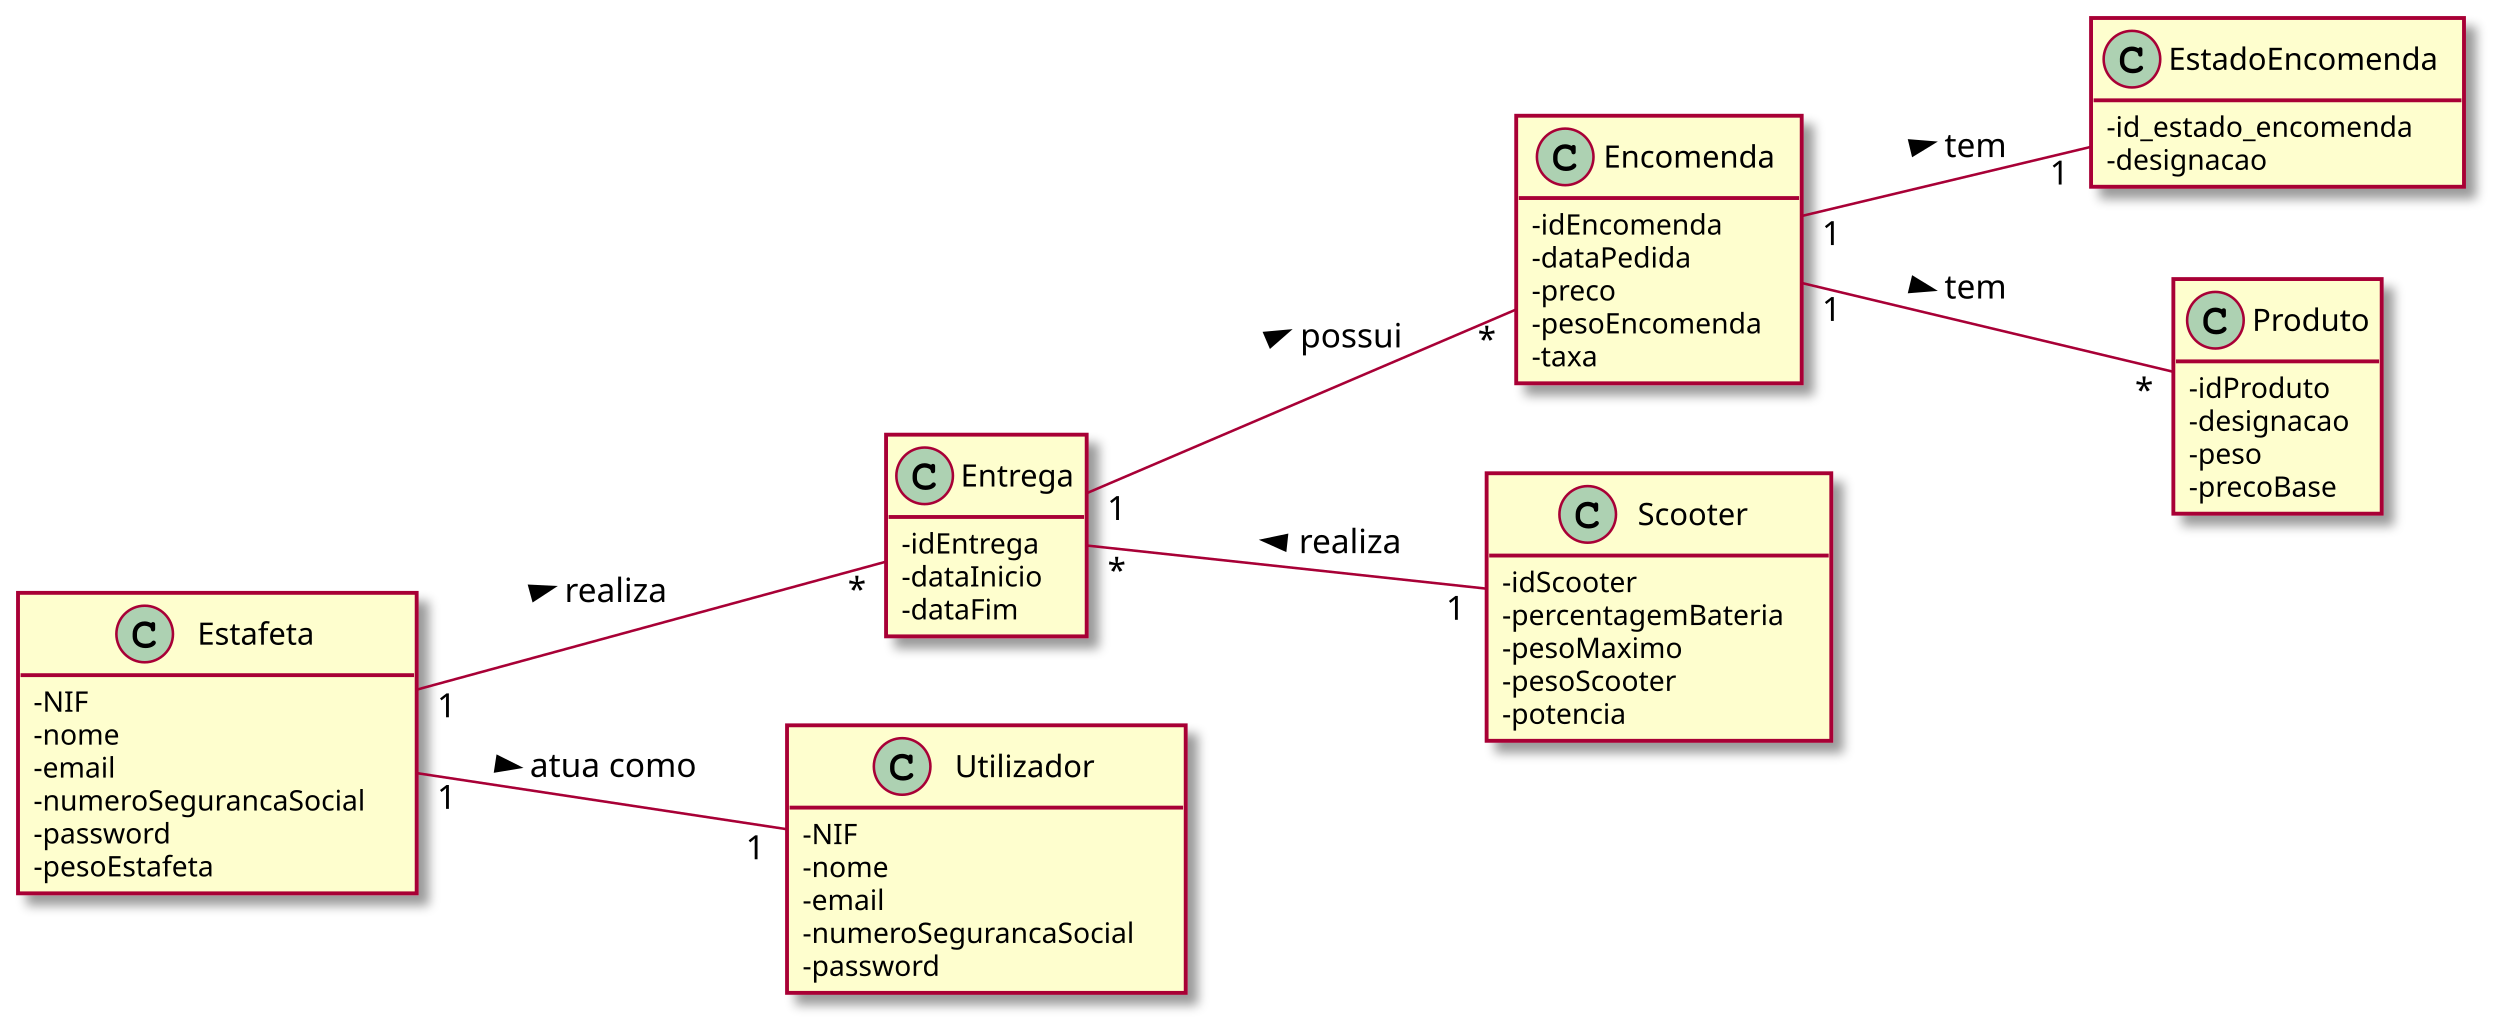
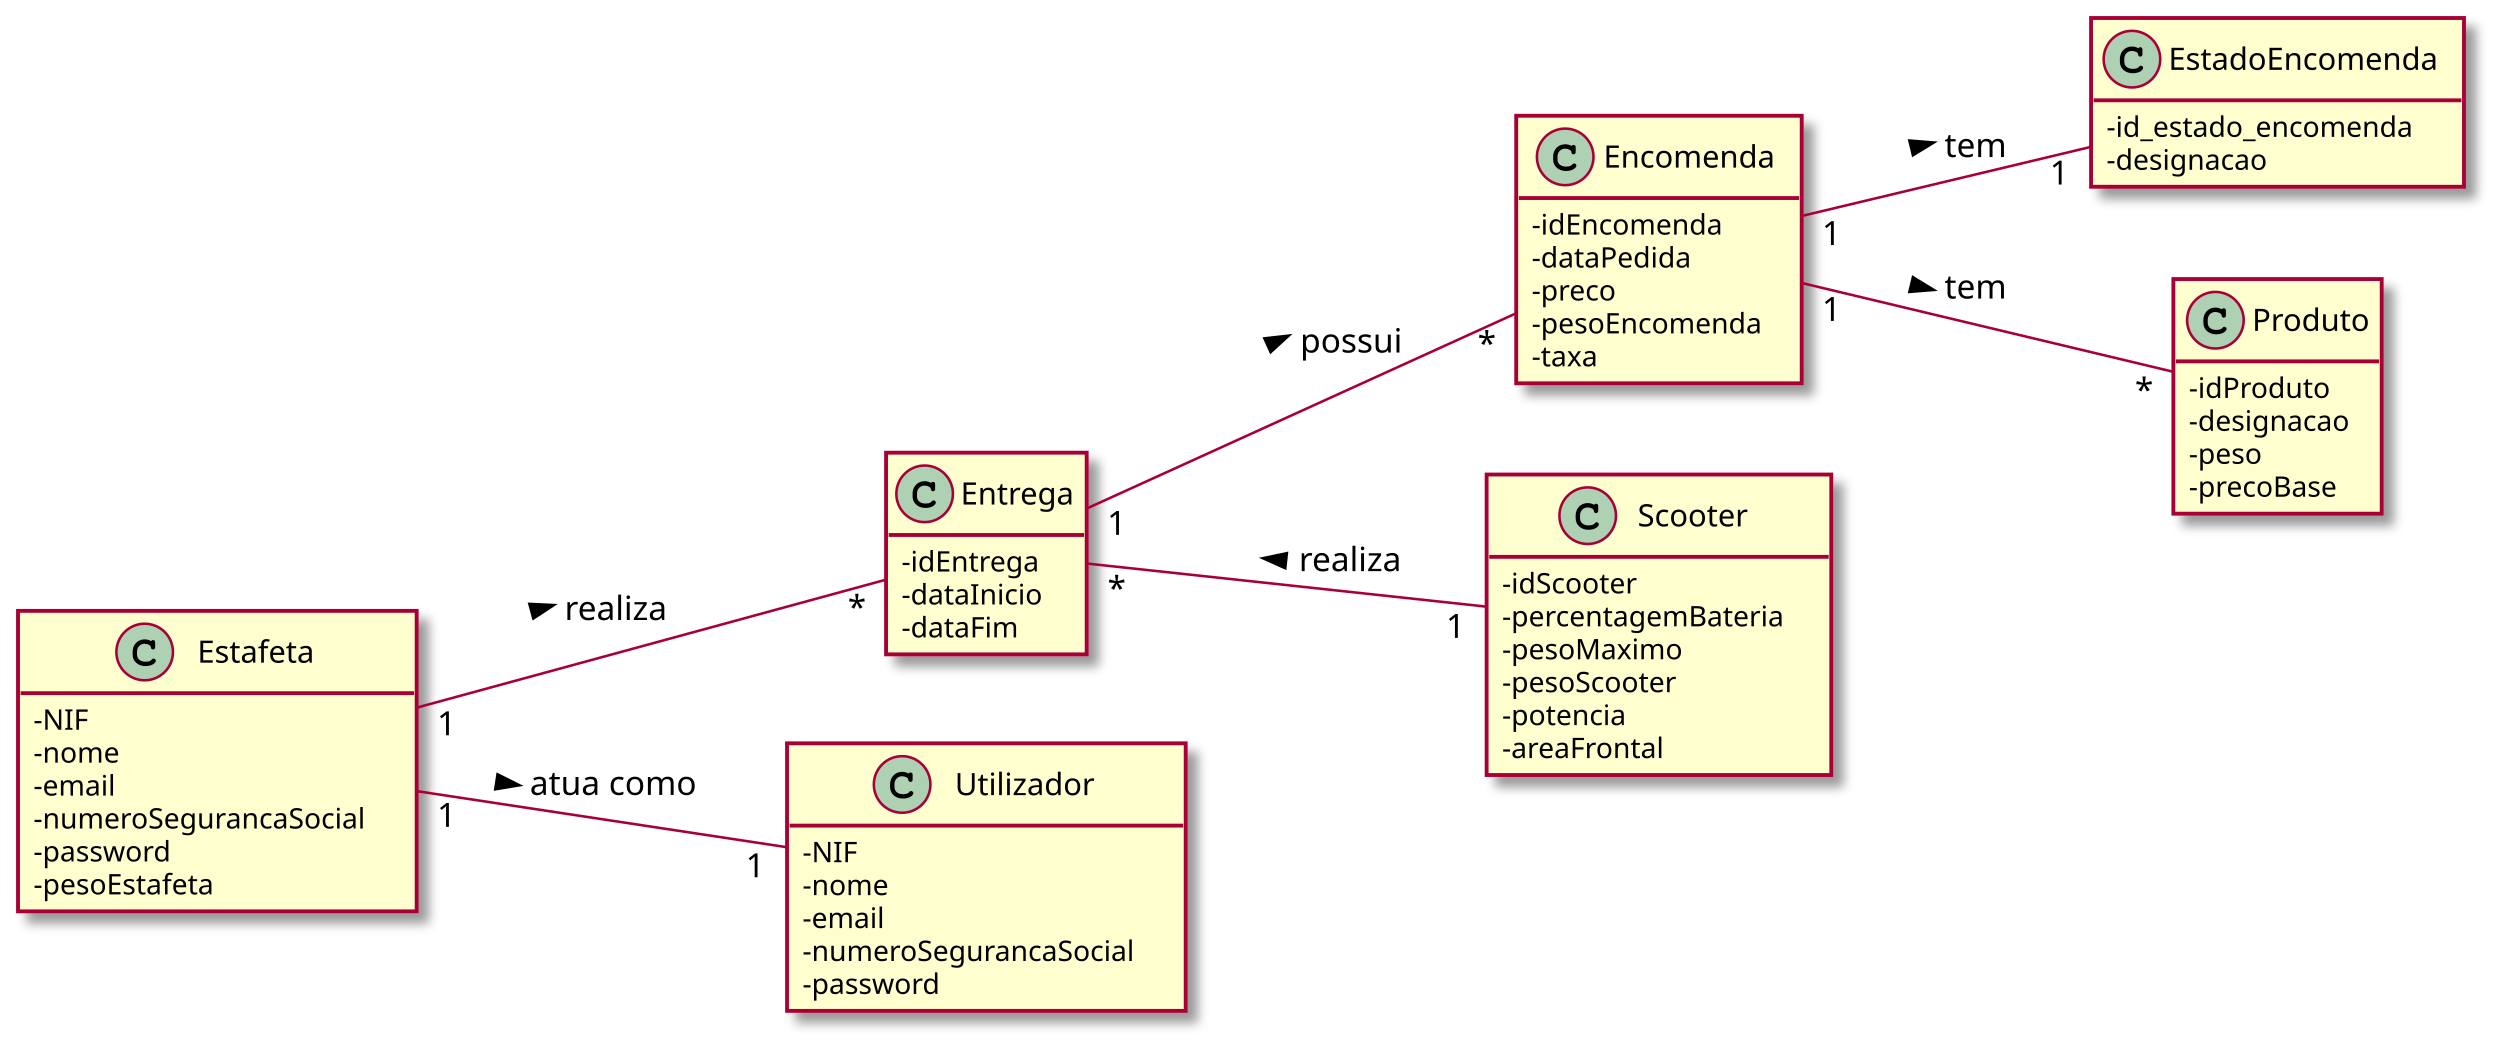
- <svg xmlns="http://www.w3.org/2000/svg" contentScriptType="application/ecmascript" contentStyleType="text/css" height="400px" preserveAspectRatio="none" style="width:972px;height:400px;" version="1.1" viewBox="0 0 972 400" width="972px" zoomAndPan="magnify">
+ <svg xmlns="http://www.w3.org/2000/svg" contentScriptType="application/ecmascript" contentStyleType="text/css" height="407px" preserveAspectRatio="none" style="width:972px;height:407px;" version="1.1" viewBox="0 0 972 407" width="972px" zoomAndPan="magnify">
  <defs>
-     <filter height="300%" id="fk8frzvj9eeyp" width="300%" x="-1" y="-1">
+     <filter height="300%" id="f4twkg6tymgk6" width="300%" x="-1" y="-1">
      <feGaussianBlur result="blurOut" stdDeviation="2.0" />
      <feColorMatrix in="blurOut" result="blurOut2" type="matrix" values="0 0 0 0 0 0 0 0 0 0 0 0 0 0 0 0 0 0 .4 0" />
      <feOffset dx="4.0" dy="4.0" in="blurOut2" result="blurOut3" />
      <feBlend in="SourceGraphic" in2="blurOut3" mode="normal" />
    </filter>
  </defs>
  <g>
-     <rect codeLine="5" fill="#FEFECE" filter="url(#fk8frzvj9eeyp)" height="78.414" id="Entrega" style="stroke:#A80036;stroke-width:1.5;" width="78" x="344.5" y="169" />
-     <ellipse cx="359.5" cy="185" fill="#ADD1B2" rx="11" ry="11" style="stroke:#A80036;stroke-width:1.0;" />
-     <path d="M361.844,180.672 C360.906,180.234 360.312,180.094 359.438,180.094 C356.812,180.094 354.812,182.172 354.812,184.891 L354.812,186.016 C354.812,188.594 356.922,190.484 359.812,190.484 C361.031,190.484 362.188,190.188 362.938,189.641 C363.516,189.234 363.844,188.781 363.844,188.391 C363.844,187.938 363.453,187.547 362.984,187.547 C362.766,187.547 362.562,187.625 362.375,187.812 C361.922,188.297 361.922,188.297 361.734,188.391 C361.312,188.656 360.625,188.781 359.859,188.781 C357.812,188.781 356.516,187.688 356.516,185.984 L356.516,184.891 C356.516,183.109 357.766,181.797 359.5,181.797 C360.078,181.797 360.688,181.953 361.156,182.203 C361.641,182.484 361.812,182.703 361.906,183.109 C361.969,183.516 362,183.641 362.141,183.766 C362.281,183.906 362.516,184.016 362.734,184.016 C363,184.016 363.266,183.875 363.438,183.656 C363.547,183.5 363.578,183.312 363.578,182.891 L363.578,181.469 C363.578,181.031 363.562,180.906 363.469,180.75 C363.312,180.484 363.031,180.344 362.734,180.344 C362.438,180.344 362.234,180.438 362.016,180.75 L361.844,180.672 Z " fill="#000000" />
-     <text fill="#000000" font-family="sans-serif" font-size="12" lengthAdjust="spacing" textLength="46" x="373.5" y="189.154">Entrega</text>
-     <line style="stroke:#A80036;stroke-width:1.5;" x1="345.5" x2="421.5" y1="201" y2="201" />
-     <text fill="#000000" font-family="sans-serif" font-size="11" lengthAdjust="spacing" textLength="58" x="350.5" y="215.21">-idEntrega</text>
-     <text fill="#000000" font-family="sans-serif" font-size="11" lengthAdjust="spacing" textLength="58" x="350.5" y="228.015">-dataInicio</text>
-     <text fill="#000000" font-family="sans-serif" font-size="11" lengthAdjust="spacing" textLength="49" x="350.5" y="240.82">-dataFim</text>
-     <rect codeLine="11" fill="#FEFECE" filter="url(#fk8frzvj9eeyp)" height="104.023" id="Encomenda" style="stroke:#A80036;stroke-width:1.5;" width="111" x="589.5" y="45" />
+     <rect codeLine="5" fill="#FEFECE" filter="url(#f4twkg6tymgk6)" height="78.414" id="Entrega" style="stroke:#A80036;stroke-width:1.5;" width="78" x="344.5" y="176" />
+     <ellipse cx="359.5" cy="192" fill="#ADD1B2" rx="11" ry="11" style="stroke:#A80036;stroke-width:1.0;" />
+     <path d="M361.844,187.672 C360.906,187.234 360.312,187.094 359.438,187.094 C356.812,187.094 354.812,189.172 354.812,191.891 L354.812,193.016 C354.812,195.594 356.922,197.484 359.812,197.484 C361.031,197.484 362.188,197.188 362.938,196.641 C363.516,196.234 363.844,195.781 363.844,195.391 C363.844,194.938 363.453,194.547 362.984,194.547 C362.766,194.547 362.562,194.625 362.375,194.812 C361.922,195.297 361.922,195.297 361.734,195.391 C361.312,195.656 360.625,195.781 359.859,195.781 C357.812,195.781 356.516,194.688 356.516,192.984 L356.516,191.891 C356.516,190.109 357.766,188.797 359.5,188.797 C360.078,188.797 360.688,188.953 361.156,189.203 C361.641,189.484 361.812,189.703 361.906,190.109 C361.969,190.516 362,190.641 362.141,190.766 C362.281,190.906 362.516,191.016 362.734,191.016 C363,191.016 363.266,190.875 363.438,190.656 C363.547,190.5 363.578,190.312 363.578,189.891 L363.578,188.469 C363.578,188.031 363.562,187.906 363.469,187.75 C363.312,187.484 363.031,187.344 362.734,187.344 C362.438,187.344 362.234,187.438 362.016,187.75 L361.844,187.672 Z " fill="#000000" />
+     <text fill="#000000" font-family="sans-serif" font-size="12" lengthAdjust="spacing" textLength="46" x="373.5" y="196.154">Entrega</text>
+     <line style="stroke:#A80036;stroke-width:1.5;" x1="345.5" x2="421.5" y1="208" y2="208" />
+     <text fill="#000000" font-family="sans-serif" font-size="11" lengthAdjust="spacing" textLength="58" x="350.5" y="222.21">-idEntrega</text>
+     <text fill="#000000" font-family="sans-serif" font-size="11" lengthAdjust="spacing" textLength="58" x="350.5" y="235.015">-dataInicio</text>
+     <text fill="#000000" font-family="sans-serif" font-size="11" lengthAdjust="spacing" textLength="49" x="350.5" y="247.82">-dataFim</text>
+     <rect codeLine="11" fill="#FEFECE" filter="url(#f4twkg6tymgk6)" height="104.023" id="Encomenda" style="stroke:#A80036;stroke-width:1.5;" width="111" x="589.5" y="45" />
    <ellipse cx="608.55" cy="61" fill="#ADD1B2" rx="11" ry="11" style="stroke:#A80036;stroke-width:1.0;" />
    <path d="M610.894,56.672 C609.956,56.234 609.362,56.094 608.487,56.094 C605.862,56.094 603.862,58.172 603.862,60.891 L603.862,62.016 C603.862,64.594 605.972,66.484 608.862,66.484 C610.081,66.484 611.237,66.188 611.987,65.641 C612.566,65.234 612.894,64.781 612.894,64.391 C612.894,63.938 612.503,63.547 612.034,63.547 C611.816,63.547 611.612,63.625 611.425,63.812 C610.972,64.297 610.972,64.297 610.784,64.391 C610.362,64.656 609.675,64.781 608.909,64.781 C606.862,64.781 605.566,63.688 605.566,61.984 L605.566,60.891 C605.566,59.109 606.816,57.797 608.55,57.797 C609.128,57.797 609.737,57.953 610.206,58.203 C610.691,58.484 610.862,58.703 610.956,59.109 C611.019,59.516 611.05,59.641 611.191,59.766 C611.331,59.906 611.566,60.016 611.784,60.016 C612.05,60.016 612.316,59.875 612.487,59.656 C612.597,59.5 612.628,59.312 612.628,58.891 L612.628,57.469 C612.628,57.031 612.612,56.906 612.519,56.75 C612.362,56.484 612.081,56.344 611.784,56.344 C611.487,56.344 611.284,56.438 611.066,56.75 L610.894,56.672 Z " fill="#000000" />
    <text fill="#000000" font-family="sans-serif" font-size="12" lengthAdjust="spacing" textLength="70" x="623.45" y="65.154">Encomenda</text>
    <line style="stroke:#A80036;stroke-width:1.5;" x1="590.5" x2="699.5" y1="77" y2="77" />
    <text fill="#000000" font-family="sans-serif" font-size="11" lengthAdjust="spacing" textLength="81" x="595.5" y="91.21">-idEncomenda</text>
    <text fill="#000000" font-family="sans-serif" font-size="11" lengthAdjust="spacing" textLength="67" x="595.5" y="104.015">-dataPedida</text>
    <text fill="#000000" font-family="sans-serif" font-size="11" lengthAdjust="spacing" textLength="36" x="595.5" y="116.82">-preco</text>
    <text fill="#000000" font-family="sans-serif" font-size="11" lengthAdjust="spacing" textLength="99" x="595.5" y="129.625">-pesoEncomenda</text>
    <text fill="#000000" font-family="sans-serif" font-size="11" lengthAdjust="spacing" textLength="29" x="595.5" y="142.429">-taxa</text>
-     <rect codeLine="19" fill="#FEFECE" filter="url(#fk8frzvj9eeyp)" height="116.828" id="Estafeta" style="stroke:#A80036;stroke-width:1.5;" width="155" x="7" y="230.5" />
-     <ellipse cx="56.25" cy="246.5" fill="#ADD1B2" rx="11" ry="11" style="stroke:#A80036;stroke-width:1.0;" />
-     <path d="M58.594,242.172 C57.656,241.734 57.062,241.594 56.188,241.594 C53.562,241.594 51.562,243.672 51.562,246.391 L51.562,247.516 C51.562,250.094 53.672,251.984 56.562,251.984 C57.781,251.984 58.938,251.688 59.688,251.141 C60.266,250.734 60.594,250.281 60.594,249.891 C60.594,249.438 60.203,249.047 59.734,249.047 C59.516,249.047 59.312,249.125 59.125,249.312 C58.672,249.797 58.672,249.797 58.484,249.891 C58.062,250.156 57.375,250.281 56.609,250.281 C54.562,250.281 53.266,249.188 53.266,247.484 L53.266,246.391 C53.266,244.609 54.516,243.297 56.25,243.297 C56.828,243.297 57.438,243.453 57.906,243.703 C58.391,243.984 58.562,244.203 58.656,244.609 C58.719,245.016 58.75,245.141 58.891,245.266 C59.031,245.406 59.266,245.516 59.484,245.516 C59.75,245.516 60.016,245.375 60.188,245.156 C60.297,245 60.328,244.812 60.328,244.391 L60.328,242.969 C60.328,242.531 60.312,242.406 60.219,242.25 C60.062,241.984 59.781,241.844 59.484,241.844 C59.188,241.844 58.984,241.938 58.766,242.25 L58.594,242.172 Z " fill="#000000" />
-     <text fill="#000000" font-family="sans-serif" font-size="12" lengthAdjust="spacing" textLength="48" x="76.75" y="250.654">Estafeta</text>
-     <line style="stroke:#A80036;stroke-width:1.5;" x1="8" x2="161" y1="262.5" y2="262.5" />
-     <text fill="#000000" font-family="sans-serif" font-size="11" lengthAdjust="spacing" textLength="21" x="13" y="276.71">-NIF</text>
-     <text fill="#000000" font-family="sans-serif" font-size="11" lengthAdjust="spacing" textLength="37" x="13" y="289.515">-nome</text>
-     <text fill="#000000" font-family="sans-serif" font-size="11" lengthAdjust="spacing" textLength="36" x="13" y="302.32">-email</text>
-     <text fill="#000000" font-family="sans-serif" font-size="11" lengthAdjust="spacing" textLength="143" x="13" y="315.125">-numeroSegurancaSocial</text>
-     <text fill="#000000" font-family="sans-serif" font-size="11" lengthAdjust="spacing" textLength="57" x="13" y="327.929">-password</text>
-     <text fill="#000000" font-family="sans-serif" font-size="11" lengthAdjust="spacing" textLength="79" x="13" y="340.734">-pesoEstafeta</text>
-     <rect codeLine="28" fill="#FEFECE" filter="url(#fk8frzvj9eeyp)" height="104.023" id="Scooter" style="stroke:#A80036;stroke-width:1.5;" width="134" x="578" y="184" />
-     <ellipse cx="617.3" cy="200" fill="#ADD1B2" rx="11" ry="11" style="stroke:#A80036;stroke-width:1.0;" />
-     <path d="M619.644,195.672 C618.706,195.234 618.112,195.094 617.237,195.094 C614.612,195.094 612.612,197.172 612.612,199.891 L612.612,201.016 C612.612,203.594 614.722,205.484 617.612,205.484 C618.831,205.484 619.987,205.188 620.737,204.641 C621.316,204.234 621.644,203.781 621.644,203.391 C621.644,202.938 621.253,202.547 620.784,202.547 C620.566,202.547 620.362,202.625 620.175,202.812 C619.722,203.297 619.722,203.297 619.534,203.391 C619.112,203.656 618.425,203.781 617.659,203.781 C615.612,203.781 614.316,202.688 614.316,200.984 L614.316,199.891 C614.316,198.109 615.566,196.797 617.3,196.797 C617.878,196.797 618.487,196.953 618.956,197.203 C619.441,197.484 619.612,197.703 619.706,198.109 C619.769,198.516 619.8,198.641 619.941,198.766 C620.081,198.906 620.316,199.016 620.534,199.016 C620.8,199.016 621.066,198.875 621.237,198.656 C621.347,198.5 621.378,198.312 621.378,197.891 L621.378,196.469 C621.378,196.031 621.362,195.906 621.269,195.75 C621.112,195.484 620.831,195.344 620.534,195.344 C620.237,195.344 620.034,195.438 619.816,195.75 L619.644,195.672 Z " fill="#000000" />
-     <text fill="#000000" font-family="sans-serif" font-size="12" lengthAdjust="spacing" textLength="48" x="636.7" y="204.154">Scooter</text>
-     <line style="stroke:#A80036;stroke-width:1.5;" x1="579" x2="711" y1="216" y2="216" />
-     <text fill="#000000" font-family="sans-serif" font-size="11" lengthAdjust="spacing" textLength="58" x="584" y="230.21">-idScooter</text>
-     <text fill="#000000" font-family="sans-serif" font-size="11" lengthAdjust="spacing" textLength="122" x="584" y="243.015">-percentagemBateria</text>
-     <text fill="#000000" font-family="sans-serif" font-size="11" lengthAdjust="spacing" textLength="76" x="584" y="255.82">-pesoMaximo</text>
-     <text fill="#000000" font-family="sans-serif" font-size="11" lengthAdjust="spacing" textLength="76" x="584" y="268.625">-pesoScooter</text>
-     <text fill="#000000" font-family="sans-serif" font-size="11" lengthAdjust="spacing" textLength="53" x="584" y="281.429">-potencia</text>
-     <rect codeLine="36" fill="#FEFECE" filter="url(#fk8frzvj9eeyp)" height="104.023" id="Utilizador" style="stroke:#A80036;stroke-width:1.5;" width="155" x="306" y="282" />
-     <ellipse cx="350.75" cy="298" fill="#ADD1B2" rx="11" ry="11" style="stroke:#A80036;stroke-width:1.0;" />
-     <path d="M353.094,293.672 C352.156,293.234 351.562,293.094 350.688,293.094 C348.062,293.094 346.062,295.172 346.062,297.891 L346.062,299.016 C346.062,301.594 348.172,303.484 351.062,303.484 C352.281,303.484 353.438,303.188 354.188,302.641 C354.766,302.234 355.094,301.781 355.094,301.391 C355.094,300.938 354.703,300.547 354.234,300.547 C354.016,300.547 353.812,300.625 353.625,300.812 C353.172,301.297 353.172,301.297 352.984,301.391 C352.562,301.656 351.875,301.781 351.109,301.781 C349.062,301.781 347.766,300.688 347.766,298.984 L347.766,297.891 C347.766,296.109 349.016,294.797 350.75,294.797 C351.328,294.797 351.938,294.953 352.406,295.203 C352.891,295.484 353.062,295.703 353.156,296.109 C353.219,296.516 353.25,296.641 353.391,296.766 C353.531,296.906 353.766,297.016 353.984,297.016 C354.25,297.016 354.516,296.875 354.688,296.656 C354.797,296.5 354.828,296.312 354.828,295.891 L354.828,294.469 C354.828,294.031 354.812,293.906 354.719,293.75 C354.562,293.484 354.281,293.344 353.984,293.344 C353.688,293.344 353.484,293.438 353.266,293.75 L353.094,293.672 Z " fill="#000000" />
-     <text fill="#000000" font-family="sans-serif" font-size="12" lengthAdjust="spacing" textLength="57" x="371.25" y="302.154">Utilizador</text>
-     <line style="stroke:#A80036;stroke-width:1.5;" x1="307" x2="460" y1="314" y2="314" />
-     <text fill="#000000" font-family="sans-serif" font-size="11" lengthAdjust="spacing" textLength="21" x="312" y="328.21">-NIF</text>
-     <text fill="#000000" font-family="sans-serif" font-size="11" lengthAdjust="spacing" textLength="37" x="312" y="341.015">-nome</text>
-     <text fill="#000000" font-family="sans-serif" font-size="11" lengthAdjust="spacing" textLength="36" x="312" y="353.82">-email</text>
-     <text fill="#000000" font-family="sans-serif" font-size="11" lengthAdjust="spacing" textLength="143" x="312" y="366.625">-numeroSegurancaSocial</text>
-     <text fill="#000000" font-family="sans-serif" font-size="11" lengthAdjust="spacing" textLength="57" x="312" y="379.429">-password</text>
-     <rect codeLine="44" fill="#FEFECE" filter="url(#fk8frzvj9eeyp)" height="65.609" id="EstadoEncomenda" style="stroke:#A80036;stroke-width:1.5;" width="145" x="813" y="7" />
+     <rect codeLine="19" fill="#FEFECE" filter="url(#f4twkg6tymgk6)" height="116.828" id="Estafeta" style="stroke:#A80036;stroke-width:1.5;" width="155" x="7" y="237.5" />
+     <ellipse cx="56.25" cy="253.5" fill="#ADD1B2" rx="11" ry="11" style="stroke:#A80036;stroke-width:1.0;" />
+     <path d="M58.594,249.172 C57.656,248.734 57.062,248.594 56.188,248.594 C53.562,248.594 51.562,250.672 51.562,253.391 L51.562,254.516 C51.562,257.094 53.672,258.984 56.562,258.984 C57.781,258.984 58.938,258.688 59.688,258.141 C60.266,257.734 60.594,257.281 60.594,256.891 C60.594,256.438 60.203,256.047 59.734,256.047 C59.516,256.047 59.312,256.125 59.125,256.312 C58.672,256.797 58.672,256.797 58.484,256.891 C58.062,257.156 57.375,257.281 56.609,257.281 C54.562,257.281 53.266,256.188 53.266,254.484 L53.266,253.391 C53.266,251.609 54.516,250.297 56.25,250.297 C56.828,250.297 57.438,250.453 57.906,250.703 C58.391,250.984 58.562,251.203 58.656,251.609 C58.719,252.016 58.75,252.141 58.891,252.266 C59.031,252.406 59.266,252.516 59.484,252.516 C59.75,252.516 60.016,252.375 60.188,252.156 C60.297,252 60.328,251.812 60.328,251.391 L60.328,249.969 C60.328,249.531 60.312,249.406 60.219,249.25 C60.062,248.984 59.781,248.844 59.484,248.844 C59.188,248.844 58.984,248.938 58.766,249.25 L58.594,249.172 Z " fill="#000000" />
+     <text fill="#000000" font-family="sans-serif" font-size="12" lengthAdjust="spacing" textLength="48" x="76.75" y="257.654">Estafeta</text>
+     <line style="stroke:#A80036;stroke-width:1.5;" x1="8" x2="161" y1="269.5" y2="269.5" />
+     <text fill="#000000" font-family="sans-serif" font-size="11" lengthAdjust="spacing" textLength="21" x="13" y="283.71">-NIF</text>
+     <text fill="#000000" font-family="sans-serif" font-size="11" lengthAdjust="spacing" textLength="37" x="13" y="296.515">-nome</text>
+     <text fill="#000000" font-family="sans-serif" font-size="11" lengthAdjust="spacing" textLength="36" x="13" y="309.32">-email</text>
+     <text fill="#000000" font-family="sans-serif" font-size="11" lengthAdjust="spacing" textLength="143" x="13" y="322.125">-numeroSegurancaSocial</text>
+     <text fill="#000000" font-family="sans-serif" font-size="11" lengthAdjust="spacing" textLength="57" x="13" y="334.929">-password</text>
+     <text fill="#000000" font-family="sans-serif" font-size="11" lengthAdjust="spacing" textLength="79" x="13" y="347.734">-pesoEstafeta</text>
+     <rect codeLine="28" fill="#FEFECE" filter="url(#f4twkg6tymgk6)" height="116.828" id="Scooter" style="stroke:#A80036;stroke-width:1.5;" width="134" x="578" y="184.5" />
+     <ellipse cx="617.3" cy="200.5" fill="#ADD1B2" rx="11" ry="11" style="stroke:#A80036;stroke-width:1.0;" />
+     <path d="M619.644,196.172 C618.706,195.734 618.112,195.594 617.237,195.594 C614.612,195.594 612.612,197.672 612.612,200.391 L612.612,201.516 C612.612,204.094 614.722,205.984 617.612,205.984 C618.831,205.984 619.987,205.688 620.737,205.141 C621.316,204.734 621.644,204.281 621.644,203.891 C621.644,203.438 621.253,203.047 620.784,203.047 C620.566,203.047 620.362,203.125 620.175,203.312 C619.722,203.797 619.722,203.797 619.534,203.891 C619.112,204.156 618.425,204.281 617.659,204.281 C615.612,204.281 614.316,203.188 614.316,201.484 L614.316,200.391 C614.316,198.609 615.566,197.297 617.3,197.297 C617.878,197.297 618.487,197.453 618.956,197.703 C619.441,197.984 619.612,198.203 619.706,198.609 C619.769,199.016 619.8,199.141 619.941,199.266 C620.081,199.406 620.316,199.516 620.534,199.516 C620.8,199.516 621.066,199.375 621.237,199.156 C621.347,199 621.378,198.812 621.378,198.391 L621.378,196.969 C621.378,196.531 621.362,196.406 621.269,196.25 C621.112,195.984 620.831,195.844 620.534,195.844 C620.237,195.844 620.034,195.938 619.816,196.25 L619.644,196.172 Z " fill="#000000" />
+     <text fill="#000000" font-family="sans-serif" font-size="12" lengthAdjust="spacing" textLength="48" x="636.7" y="204.654">Scooter</text>
+     <line style="stroke:#A80036;stroke-width:1.5;" x1="579" x2="711" y1="216.5" y2="216.5" />
+     <text fill="#000000" font-family="sans-serif" font-size="11" lengthAdjust="spacing" textLength="58" x="584" y="230.71">-idScooter</text>
+     <text fill="#000000" font-family="sans-serif" font-size="11" lengthAdjust="spacing" textLength="122" x="584" y="243.515">-percentagemBateria</text>
+     <text fill="#000000" font-family="sans-serif" font-size="11" lengthAdjust="spacing" textLength="76" x="584" y="256.32">-pesoMaximo</text>
+     <text fill="#000000" font-family="sans-serif" font-size="11" lengthAdjust="spacing" textLength="76" x="584" y="269.125">-pesoScooter</text>
+     <text fill="#000000" font-family="sans-serif" font-size="11" lengthAdjust="spacing" textLength="53" x="584" y="281.929">-potencia</text>
+     <text fill="#000000" font-family="sans-serif" font-size="11" lengthAdjust="spacing" textLength="68" x="584" y="294.734">-areaFrontal</text>
+     <rect codeLine="37" fill="#FEFECE" filter="url(#f4twkg6tymgk6)" height="104.023" id="Utilizador" style="stroke:#A80036;stroke-width:1.5;" width="155" x="306" y="289" />
+     <ellipse cx="350.75" cy="305" fill="#ADD1B2" rx="11" ry="11" style="stroke:#A80036;stroke-width:1.0;" />
+     <path d="M353.094,300.672 C352.156,300.234 351.562,300.094 350.688,300.094 C348.062,300.094 346.062,302.172 346.062,304.891 L346.062,306.016 C346.062,308.594 348.172,310.484 351.062,310.484 C352.281,310.484 353.438,310.188 354.188,309.641 C354.766,309.234 355.094,308.781 355.094,308.391 C355.094,307.938 354.703,307.547 354.234,307.547 C354.016,307.547 353.812,307.625 353.625,307.812 C353.172,308.297 353.172,308.297 352.984,308.391 C352.562,308.656 351.875,308.781 351.109,308.781 C349.062,308.781 347.766,307.688 347.766,305.984 L347.766,304.891 C347.766,303.109 349.016,301.797 350.75,301.797 C351.328,301.797 351.938,301.953 352.406,302.203 C352.891,302.484 353.062,302.703 353.156,303.109 C353.219,303.516 353.25,303.641 353.391,303.766 C353.531,303.906 353.766,304.016 353.984,304.016 C354.25,304.016 354.516,303.875 354.688,303.656 C354.797,303.5 354.828,303.312 354.828,302.891 L354.828,301.469 C354.828,301.031 354.812,300.906 354.719,300.75 C354.562,300.484 354.281,300.344 353.984,300.344 C353.688,300.344 353.484,300.438 353.266,300.75 L353.094,300.672 Z " fill="#000000" />
+     <text fill="#000000" font-family="sans-serif" font-size="12" lengthAdjust="spacing" textLength="57" x="371.25" y="309.154">Utilizador</text>
+     <line style="stroke:#A80036;stroke-width:1.5;" x1="307" x2="460" y1="321" y2="321" />
+     <text fill="#000000" font-family="sans-serif" font-size="11" lengthAdjust="spacing" textLength="21" x="312" y="335.21">-NIF</text>
+     <text fill="#000000" font-family="sans-serif" font-size="11" lengthAdjust="spacing" textLength="37" x="312" y="348.015">-nome</text>
+     <text fill="#000000" font-family="sans-serif" font-size="11" lengthAdjust="spacing" textLength="36" x="312" y="360.82">-email</text>
+     <text fill="#000000" font-family="sans-serif" font-size="11" lengthAdjust="spacing" textLength="143" x="312" y="373.625">-numeroSegurancaSocial</text>
+     <text fill="#000000" font-family="sans-serif" font-size="11" lengthAdjust="spacing" textLength="57" x="312" y="386.429">-password</text>
+     <rect codeLine="45" fill="#FEFECE" filter="url(#f4twkg6tymgk6)" height="65.609" id="EstadoEncomenda" style="stroke:#A80036;stroke-width:1.5;" width="145" x="813" y="7" />
    <ellipse cx="828.9" cy="23" fill="#ADD1B2" rx="11" ry="11" style="stroke:#A80036;stroke-width:1.0;" />
    <path d="M831.244,18.672 C830.306,18.234 829.712,18.094 828.837,18.094 C826.212,18.094 824.212,20.172 824.212,22.891 L824.212,24.016 C824.212,26.594 826.322,28.484 829.212,28.484 C830.431,28.484 831.587,28.188 832.337,27.641 C832.916,27.234 833.244,26.781 833.244,26.391 C833.244,25.938 832.853,25.547 832.384,25.547 C832.166,25.547 831.962,25.625 831.775,25.812 C831.322,26.297 831.322,26.297 831.134,26.391 C830.712,26.656 830.025,26.781 829.259,26.781 C827.212,26.781 825.916,25.688 825.916,23.984 L825.916,22.891 C825.916,21.109 827.166,19.797 828.9,19.797 C829.478,19.797 830.087,19.953 830.556,20.203 C831.041,20.484 831.212,20.703 831.306,21.109 C831.369,21.516 831.4,21.641 831.541,21.766 C831.681,21.906 831.916,22.016 832.134,22.016 C832.4,22.016 832.666,21.875 832.837,21.656 C832.947,21.5 832.978,21.312 832.978,20.891 L832.978,19.469 C832.978,19.031 832.962,18.906 832.869,18.75 C832.712,18.484 832.431,18.344 832.134,18.344 C831.837,18.344 831.634,18.438 831.416,18.75 L831.244,18.672 Z " fill="#000000" />
    <text fill="#000000" font-family="sans-serif" font-size="12" lengthAdjust="spacing" textLength="111" x="843.1" y="27.154">EstadoEncomenda</text>
    <line style="stroke:#A80036;stroke-width:1.5;" x1="814" x2="957" y1="39" y2="39" />
    <text fill="#000000" font-family="sans-serif" font-size="11" lengthAdjust="spacing" textLength="133" x="819" y="53.21">-id_estado_encomenda</text>
    <text fill="#000000" font-family="sans-serif" font-size="11" lengthAdjust="spacing" textLength="69" x="819" y="66.015">-designacao</text>
-     <rect codeLine="49" fill="#FEFECE" filter="url(#fk8frzvj9eeyp)" height="91.219" id="Produto" style="stroke:#A80036;stroke-width:1.5;" width="81" x="845" y="108.5" />
+     <rect codeLine="50" fill="#FEFECE" filter="url(#f4twkg6tymgk6)" height="91.219" id="Produto" style="stroke:#A80036;stroke-width:1.5;" width="81" x="845" y="108.5" />
    <ellipse cx="861.35" cy="124.5" fill="#ADD1B2" rx="11" ry="11" style="stroke:#A80036;stroke-width:1.0;" />
    <path d="M863.694,120.172 C862.756,119.734 862.163,119.594 861.288,119.594 C858.663,119.594 856.663,121.672 856.663,124.391 L856.663,125.516 C856.663,128.094 858.772,129.984 861.663,129.984 C862.881,129.984 864.038,129.688 864.788,129.141 C865.366,128.734 865.694,128.281 865.694,127.891 C865.694,127.438 865.303,127.047 864.834,127.047 C864.616,127.047 864.413,127.125 864.225,127.312 C863.772,127.797 863.772,127.797 863.584,127.891 C863.163,128.156 862.475,128.281 861.709,128.281 C859.663,128.281 858.366,127.188 858.366,125.484 L858.366,124.391 C858.366,122.609 859.616,121.297 861.35,121.297 C861.928,121.297 862.538,121.453 863.006,121.703 C863.491,121.984 863.663,122.203 863.756,122.609 C863.819,123.016 863.85,123.141 863.991,123.266 C864.131,123.406 864.366,123.516 864.584,123.516 C864.85,123.516 865.116,123.375 865.288,123.156 C865.397,123 865.428,122.812 865.428,122.391 L865.428,120.969 C865.428,120.531 865.413,120.406 865.319,120.25 C865.163,119.984 864.881,119.844 864.584,119.844 C864.288,119.844 864.084,119.938 863.866,120.25 L863.694,120.172 Z " fill="#000000" />
    <text fill="#000000" font-family="sans-serif" font-size="12" lengthAdjust="spacing" textLength="46" x="875.65" y="128.654">Produto</text>
    <line style="stroke:#A80036;stroke-width:1.5;" x1="846" x2="925" y1="140.5" y2="140.5" />
    <text fill="#000000" font-family="sans-serif" font-size="11" lengthAdjust="spacing" textLength="56" x="851" y="154.71">-idProduto</text>
    <text fill="#000000" font-family="sans-serif" font-size="11" lengthAdjust="spacing" textLength="69" x="851" y="167.515">-designacao</text>
    <text fill="#000000" font-family="sans-serif" font-size="11" lengthAdjust="spacing" textLength="32" x="851" y="180.32">-peso</text>
    <text fill="#000000" font-family="sans-serif" font-size="11" lengthAdjust="spacing" textLength="65" x="851" y="193.125">-precoBase</text>
-     <path codeLine="56" d="M162.371,300.647 C206.543,307.34 261.833,315.717 305.951,322.402 " fill="none" id="Estafeta-Utilizador" style="stroke:#A80036;stroke-width:1.0;" />
-     <polygon fill="#000000" points="201.944,298.315,193.441,294.055,192.56,299.866,201.944,298.315" style="stroke:#000000;stroke-width:1.0;" />
-     <text fill="#000000" font-family="sans-serif" font-size="13" lengthAdjust="spacing" textLength="69" x="206" y="302.067">atua como</text>
-     <text fill="#000000" font-family="sans-serif" font-size="13" lengthAdjust="spacing" textLength="8" x="169.918" y="314.493">1</text>
-     <text fill="#000000" font-family="sans-serif" font-size="13" lengthAdjust="spacing" textLength="8" x="289.923" y="334.071">1</text>
-     <path codeLine="57" d="M422.511,191.741 C466.434,172.953 539.073,141.882 589.12,120.475 " fill="none" id="Entrega-Encomenda" style="stroke:#A80036;stroke-width:1.0;" />
-     <polygon fill="#000000" points="501.097,128.6,491.625,129.455,493.937,134.859,501.097,128.6" style="stroke:#000000;stroke-width:1.0;" />
-     <text fill="#000000" font-family="sans-serif" font-size="13" lengthAdjust="spacing" textLength="41" x="505.5" y="135.067">possui</text>
-     <text fill="#000000" font-family="sans-serif" font-size="13" lengthAdjust="spacing" textLength="8" x="430.441" y="202.167">1</text>
-     <text fill="#000000" font-family="sans-serif" font-size="13" lengthAdjust="spacing" textLength="7" x="574.512" y="136.518">*</text>
-     <path codeLine="58" d="M162.371,268.035 C220.809,252.098 298.706,230.853 344.448,218.378 " fill="none" id="Estafeta-Entrega" style="stroke:#A80036;stroke-width:1.0;" />
-     <polygon fill="#000000" points="215.324,228.251,205.824,227.795,207.371,233.466,215.324,228.251" style="stroke:#000000;stroke-width:1.0;" />
-     <text fill="#000000" font-family="sans-serif" font-size="13" lengthAdjust="spacing" textLength="42" x="219.5" y="234.067">realiza</text>
-     <text fill="#000000" font-family="sans-serif" font-size="13" lengthAdjust="spacing" textLength="8" x="169.918" y="278.875">1</text>
-     <text fill="#000000" font-family="sans-serif" font-size="13" lengthAdjust="spacing" textLength="7" x="329.603" y="233.715">*</text>
-     <path codeLine="59" d="M422.511,212.101 C463.267,216.499 528.746,223.564 577.96,228.874 " fill="none" id="Entrega-Scooter" style="stroke:#A80036;stroke-width:1.0;" />
-     <polygon fill="#000000" points="491.029,210.03,499.707,213.922,500.337,208.078,491.029,210.03" style="stroke:#000000;stroke-width:1.0;" />
-     <text fill="#000000" font-family="sans-serif" font-size="13" lengthAdjust="spacing" textLength="42" x="505" y="215.067">realiza</text>
-     <text fill="#000000" font-family="sans-serif" font-size="13" lengthAdjust="spacing" textLength="7" x="430.615" y="226.352">*</text>
-     <text fill="#000000" font-family="sans-serif" font-size="13" lengthAdjust="spacing" textLength="8" x="562.19" y="240.988">1</text>
-     <path codeLine="60" d="M700.717,110.077 C744.725,120.595 805.513,135.123 844.916,144.54 " fill="none" id="Encomenda-Produto" style="stroke:#A80036;stroke-width:1.0;" />
+     <path codeLine="57" d="M162.371,307.647 C206.543,314.34 261.833,322.717 305.951,329.402 " fill="none" id="Estafeta-Utilizador" style="stroke:#A80036;stroke-width:1.0;" />
+     <polygon fill="#000000" points="201.944,305.315,193.441,301.055,192.56,306.866,201.944,305.315" style="stroke:#000000;stroke-width:1.0;" />
+     <text fill="#000000" font-family="sans-serif" font-size="13" lengthAdjust="spacing" textLength="69" x="206" y="309.067">atua como</text>
+     <text fill="#000000" font-family="sans-serif" font-size="13" lengthAdjust="spacing" textLength="8" x="169.918" y="321.493">1</text>
+     <text fill="#000000" font-family="sans-serif" font-size="13" lengthAdjust="spacing" textLength="8" x="289.923" y="341.071">1</text>
+     <path codeLine="58" d="M422.511,197.715 C466.434,177.743 539.073,144.712 589.12,121.955 " fill="none" id="Entrega-Encomenda" style="stroke:#A80036;stroke-width:1.0;" />
+     <polygon fill="#000000" points="501.051,130.497,491.601,131.565,494.034,136.916,501.051,130.497" style="stroke:#000000;stroke-width:1.0;" />
+     <text fill="#000000" font-family="sans-serif" font-size="13" lengthAdjust="spacing" textLength="41" x="505.5" y="137.067">possui</text>
+     <text fill="#000000" font-family="sans-serif" font-size="13" lengthAdjust="spacing" textLength="8" x="430.441" y="207.952">1</text>
+     <text fill="#000000" font-family="sans-serif" font-size="13" lengthAdjust="spacing" textLength="7" x="574.512" y="138.187">*</text>
+     <path codeLine="59" d="M162.371,275.035 C220.809,259.098 298.706,237.853 344.448,225.378 " fill="none" id="Estafeta-Entrega" style="stroke:#A80036;stroke-width:1.0;" />
+     <polygon fill="#000000" points="215.324,235.251,205.824,234.795,207.371,240.466,215.324,235.251" style="stroke:#000000;stroke-width:1.0;" />
+     <text fill="#000000" font-family="sans-serif" font-size="13" lengthAdjust="spacing" textLength="42" x="219.5" y="241.067">realiza</text>
+     <text fill="#000000" font-family="sans-serif" font-size="13" lengthAdjust="spacing" textLength="8" x="169.918" y="285.875">1</text>
+     <text fill="#000000" font-family="sans-serif" font-size="13" lengthAdjust="spacing" textLength="7" x="329.603" y="240.715">*</text>
+     <path codeLine="60" d="M422.511,219.101 C463.267,223.499 528.746,230.564 577.96,235.874 " fill="none" id="Entrega-Scooter" style="stroke:#A80036;stroke-width:1.0;" />
+     <polygon fill="#000000" points="491.029,217.03,499.707,220.922,500.337,215.078,491.029,217.03" style="stroke:#000000;stroke-width:1.0;" />
+     <text fill="#000000" font-family="sans-serif" font-size="13" lengthAdjust="spacing" textLength="42" x="505" y="222.067">realiza</text>
+     <text fill="#000000" font-family="sans-serif" font-size="13" lengthAdjust="spacing" textLength="7" x="430.615" y="233.352">*</text>
+     <text fill="#000000" font-family="sans-serif" font-size="13" lengthAdjust="spacing" textLength="8" x="562.19" y="247.999">1</text>
+     <path codeLine="61" d="M700.717,110.077 C744.725,120.595 805.513,135.123 844.916,144.54 " fill="none" id="Encomenda-Produto" style="stroke:#A80036;stroke-width:1.0;" />
    <polygon fill="#000000" points="751.863,112.729,743.749,107.768,742.383,113.485,751.863,112.729" style="stroke:#000000;stroke-width:1.0;" />
    <text fill="#000000" font-family="sans-serif" font-size="13" lengthAdjust="spacing" textLength="26" x="756" y="116.067">tem</text>
    <text fill="#000000" font-family="sans-serif" font-size="13" lengthAdjust="spacing" textLength="8" x="708.368" y="124.787">1</text>
    <text fill="#000000" font-family="sans-serif" font-size="13" lengthAdjust="spacing" textLength="7" x="830.063" y="156.25">*</text>
-     <path codeLine="61" d="M700.717,83.923 C733.998,75.969 776.876,65.721 812.844,57.125 " fill="none" id="Encomenda-EstadoEncomenda" style="stroke:#A80036;stroke-width:1.0;" />
+     <path codeLine="62" d="M700.717,83.923 C733.998,75.969 776.876,65.721 812.844,57.125 " fill="none" id="Encomenda-EstadoEncomenda" style="stroke:#A80036;stroke-width:1.0;" />
    <polygon fill="#000000" points="751.863,55.404,742.383,54.648,743.749,60.365,751.863,55.404" style="stroke:#000000;stroke-width:1.0;" />
    <text fill="#000000" font-family="sans-serif" font-size="13" lengthAdjust="spacing" textLength="26" x="756" y="61.067">tem</text>
    <text fill="#000000" font-family="sans-serif" font-size="13" lengthAdjust="spacing" textLength="8" x="708.368" y="95.282">1</text>
    <text fill="#000000" font-family="sans-serif" font-size="13" lengthAdjust="spacing" textLength="8" x="796.939" y="71.758">1</text>
  </g>
</svg>
